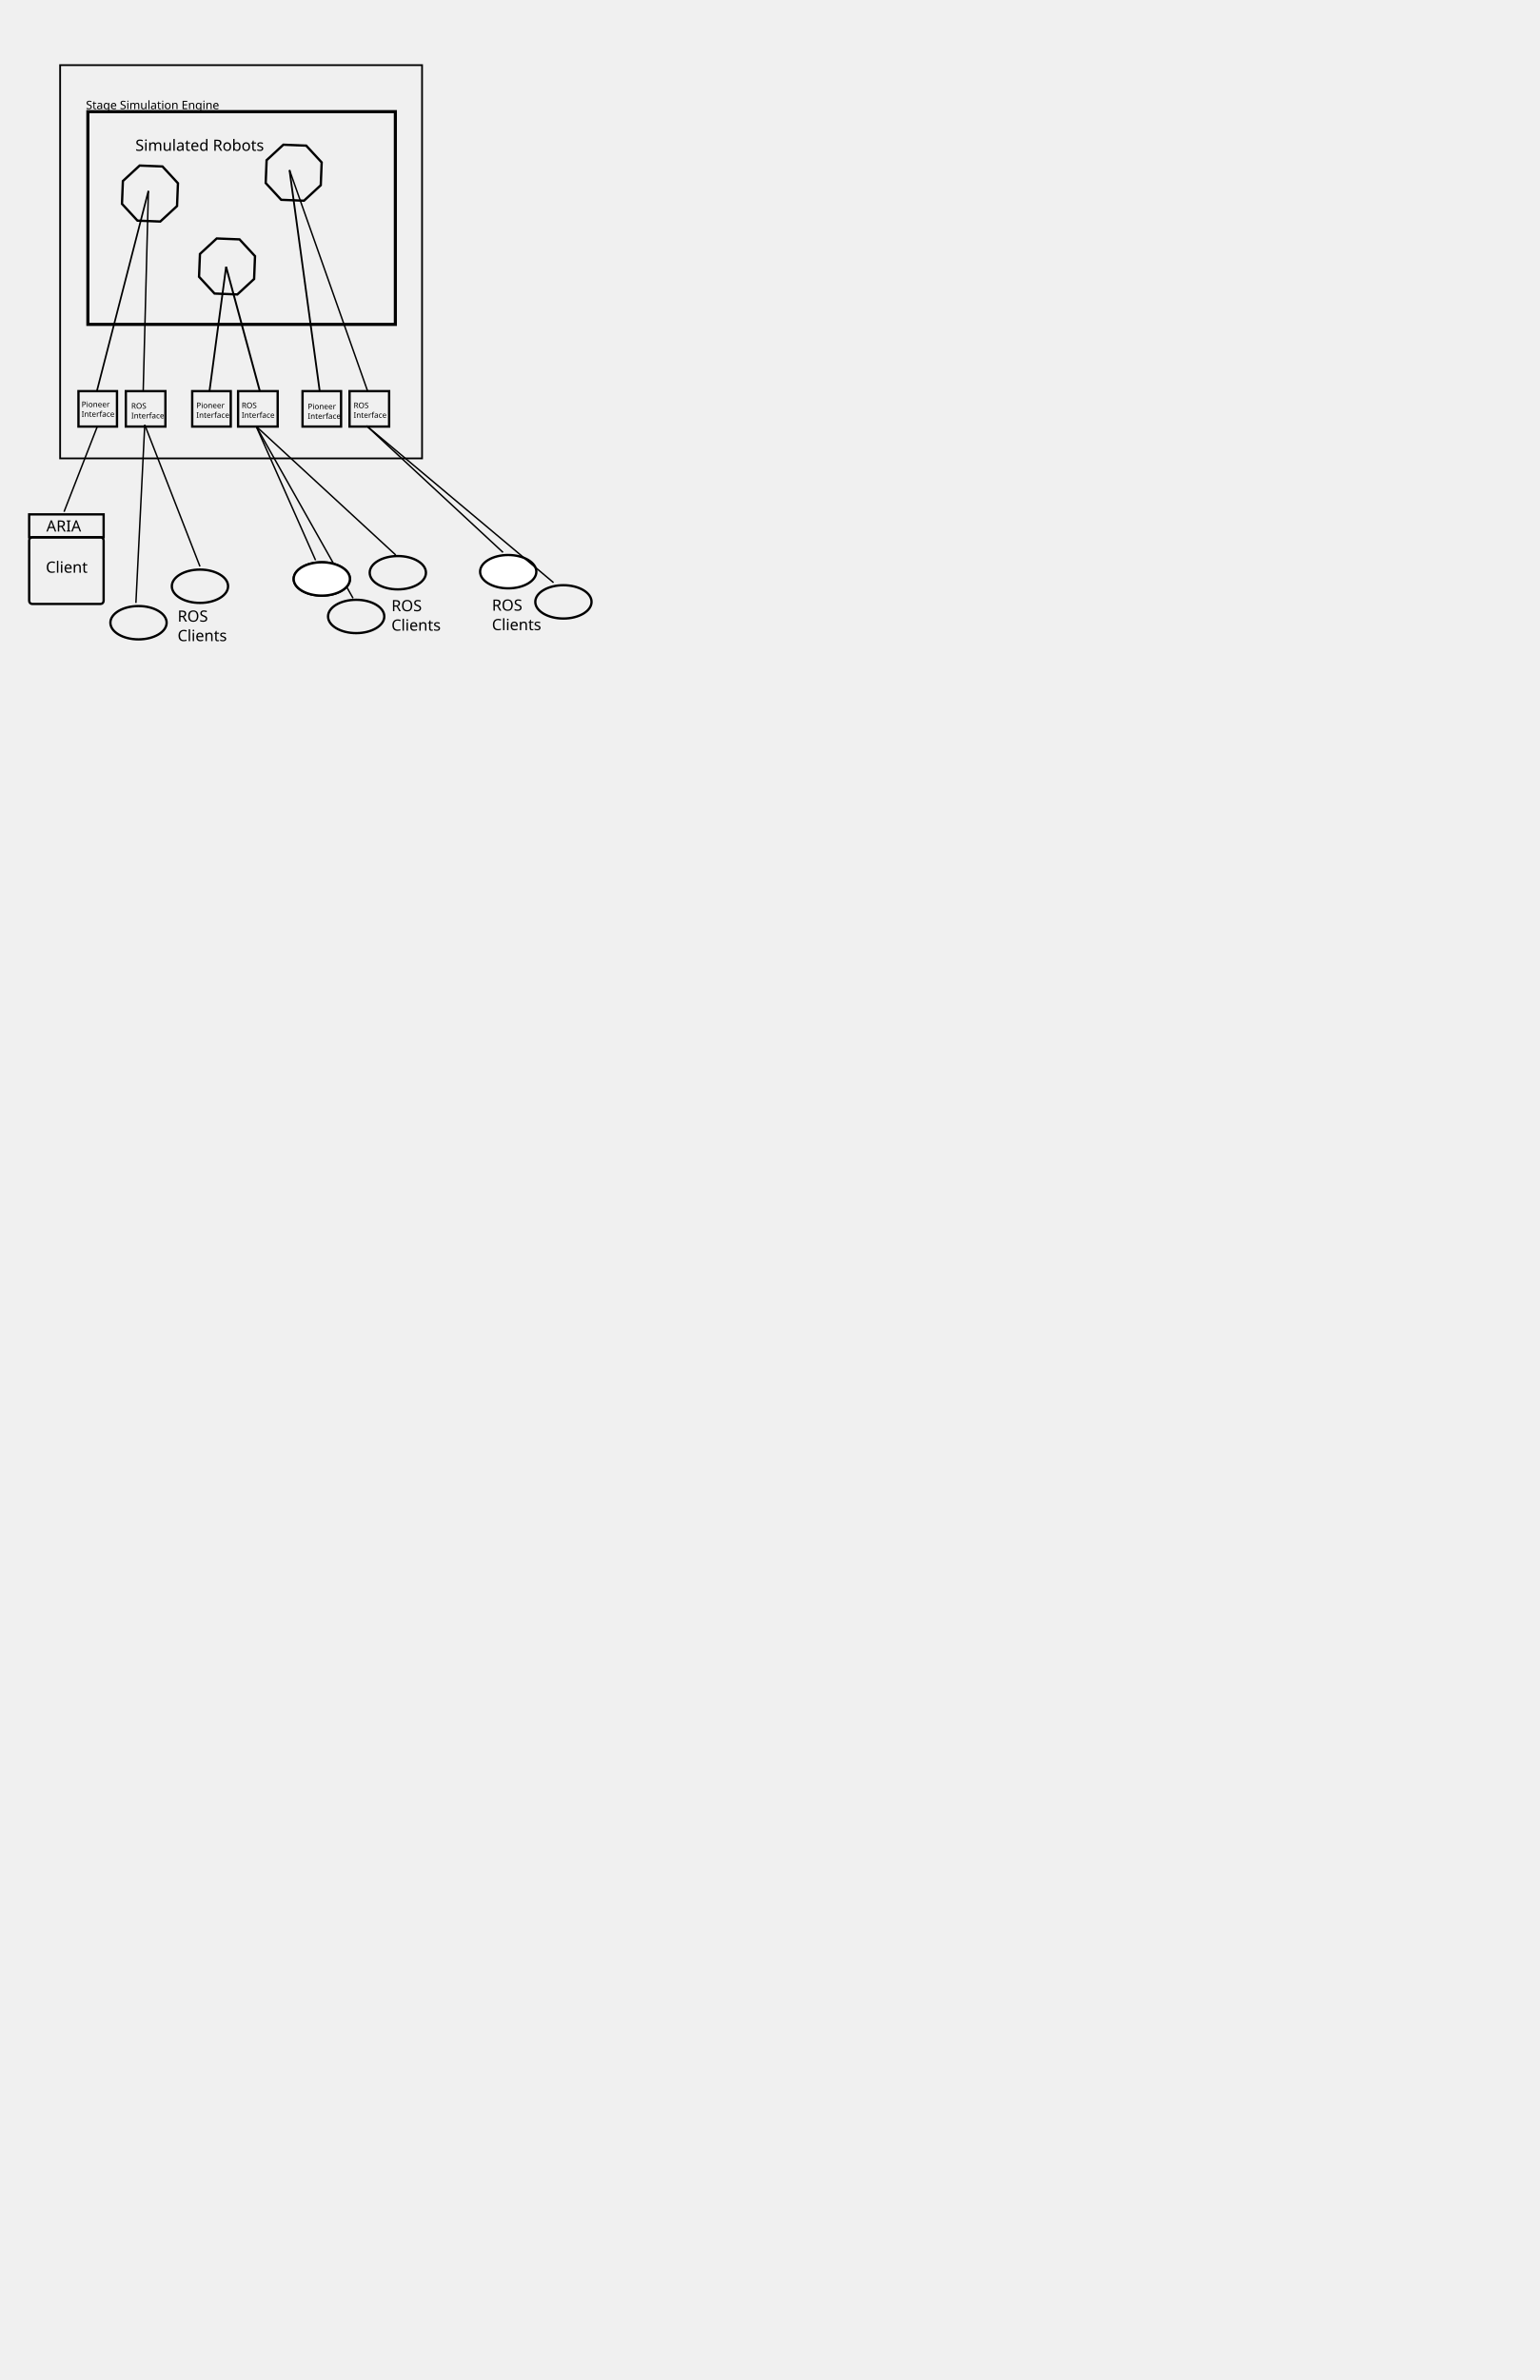
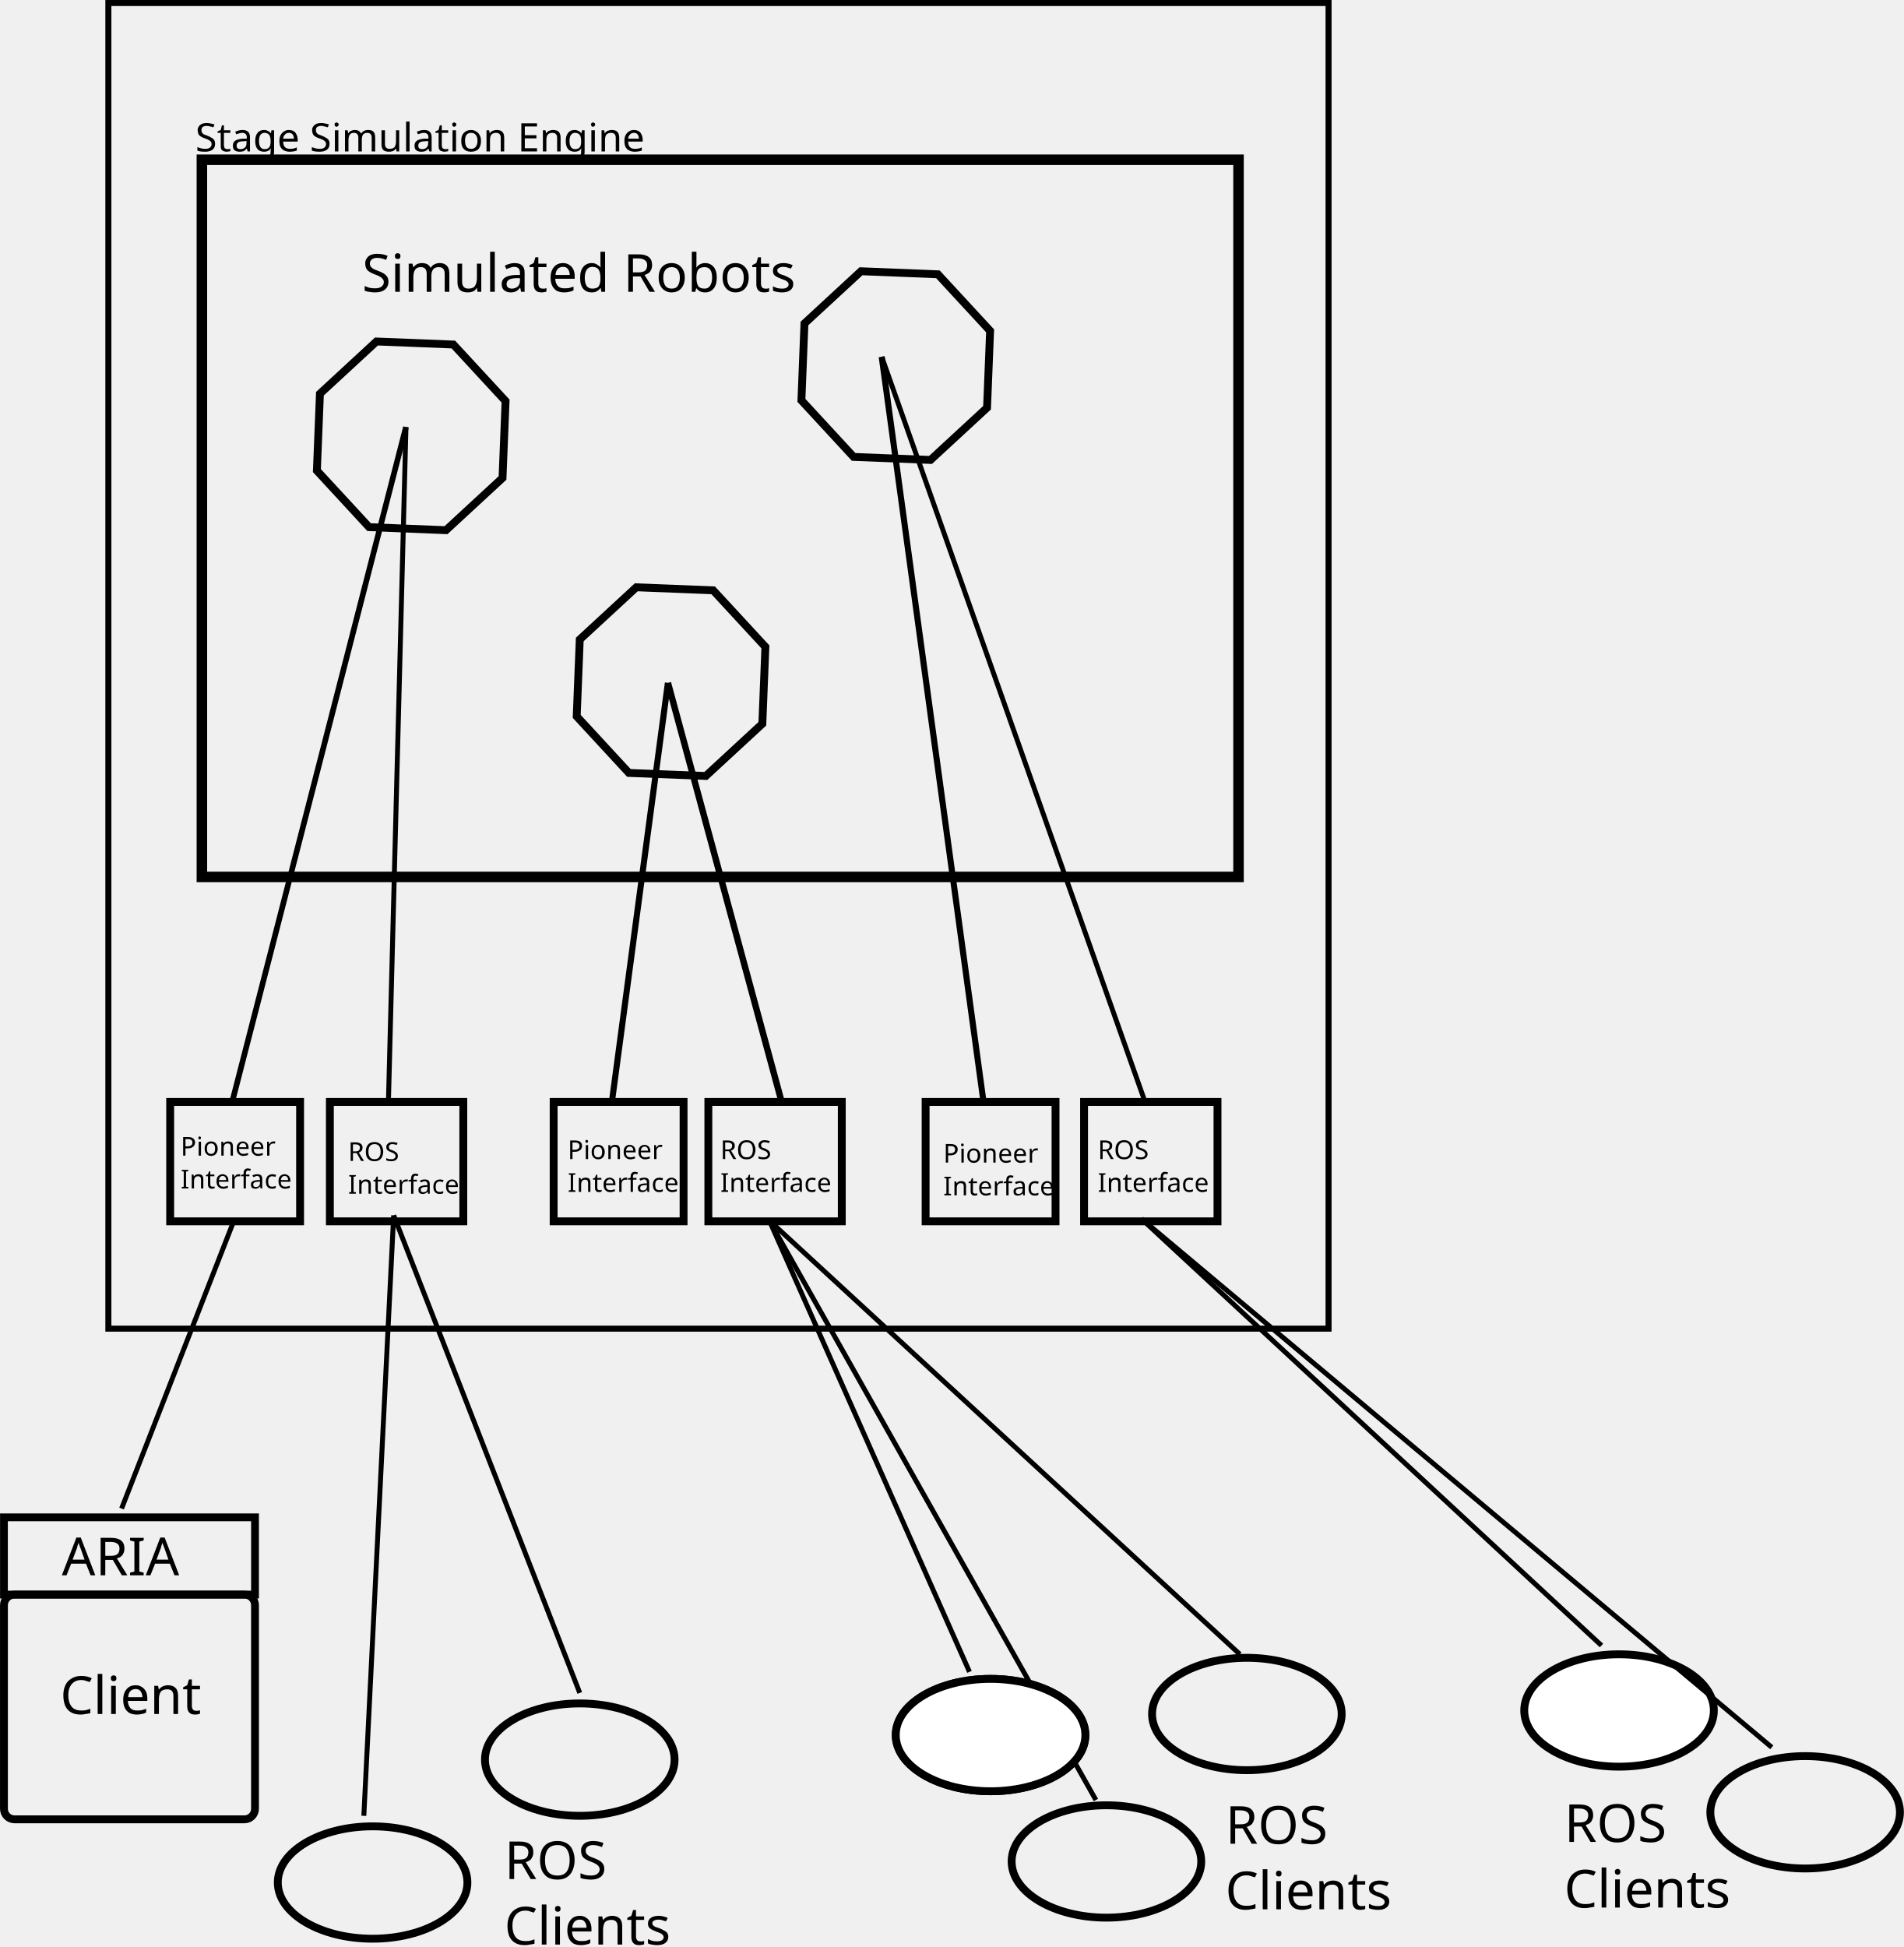
- <svg xmlns="http://www.w3.org/2000/svg" width="11in" height="17in" viewBox="0 0 279.4 431.8" version="1.1" id="svg8">
+ <svg xmlns="http://www.w3.org/2000/svg" width="4.035in" height="4.126in" viewBox="0 0 102.477 104.79" version="1.1" id="svg8">
  <defs id="defs2" />
-   <g id="layer1" transform="translate(0,134.8)">
+   <g id="layer1" transform="translate(-5.079995,123.1432)">
    <rect style="opacity:1;fill:none;stroke:#000000;stroke-width:0.324;stroke-miterlimit:4;stroke-dasharray:none;stroke-opacity:1" id="rect10" width="65.678" height="71.347" x="10.912" y="-122.981" />
    <rect style="opacity:1;fill:none;stroke:#000000;stroke-width:0.566;stroke-miterlimit:4;stroke-dasharray:none;stroke-opacity:1" id="rect4520" width="55.798" height="38.6" x="15.946" y="-114.545" />
    <path style="opacity:1;fill:none;stroke:#000000;stroke-width:0.423;stroke-miterlimit:4;stroke-dasharray:none;stroke-opacity:1" id="path4522-3" d="m 58.208,-101.198 -3.043,2.81 -4.139,-0.164 -2.81,-3.043 0.164,-4.139 3.043,-2.81 4.139,0.164 2.81,3.043 z" />
    <path style="opacity:1;fill:none;stroke:#000000;stroke-width:0.423;stroke-miterlimit:4;stroke-dasharray:none;stroke-opacity:1" id="path4522-6" d="m 32.128,-97.418 -3.043,2.81 -4.139,-0.164 -2.81,-3.043 0.164,-4.139 3.043,-2.81 4.139,0.164 2.81,3.043 z" />
    <path style="opacity:1;fill:none;stroke:#000000;stroke-width:0.423;stroke-miterlimit:4;stroke-dasharray:none;stroke-opacity:1" id="path4522-35" d="m 46.113,-84.189 -3.043,2.81 -4.139,-0.164 -2.81,-3.043 0.164,-4.139 3.043,-2.81 4.139,0.164 2.81,3.043 z" />
    <rect style="opacity:1;fill:none;stroke:#000000;stroke-width:0.423;stroke-miterlimit:4;stroke-dasharray:none;stroke-opacity:1" id="rect4582" width="6.993" height="6.426" x="14.239" y="-63.835">
      </rect>
    <rect style="opacity:1;fill:none;stroke:#000000;stroke-width:0.423;stroke-miterlimit:4;stroke-dasharray:none;stroke-opacity:1" id="rect4584" width="7.182" height="6.426" x="22.835" y="-63.835" />
    <rect style="opacity:1;fill:none;stroke:#000000;stroke-width:0.423;stroke-miterlimit:4;stroke-dasharray:none;stroke-opacity:1" id="rect4582-9-2" width="6.993" height="6.426" x="34.88" y="-63.835" />
    <rect style="opacity:1;fill:none;stroke:#000000;stroke-width:0.423;stroke-miterlimit:4;stroke-dasharray:none;stroke-opacity:1" id="rect4584-1-7" width="7.182" height="6.426" x="43.207" y="-63.835" />
    <rect style="opacity:1;fill:none;stroke:#000000;stroke-width:0.423;stroke-miterlimit:4;stroke-dasharray:none;stroke-opacity:1" id="rect4582-9-2-0" width="6.993" height="6.426" x="54.901" y="-63.835" />
    <rect style="opacity:1;fill:none;stroke:#000000;stroke-width:0.423;stroke-miterlimit:4;stroke-dasharray:none;stroke-opacity:1" id="rect4584-1-7-9" width="7.182" height="6.426" x="63.43" y="-63.835" />
    <ellipse style="opacity:1;fill:none;stroke:#000000;stroke-width:0.423;stroke-miterlimit:4;stroke-dasharray:none;stroke-opacity:1" id="path4667" cx="36.286" cy="-28.438" rx="5.103" ry="3.024" />
    <ellipse style="opacity:1;fill:none;stroke:#000000;stroke-width:0.423;stroke-miterlimit:4;stroke-dasharray:none;stroke-opacity:1" id="path4667-3" cx="25.135" cy="-21.823" rx="5.103" ry="3.024" />
-     <ellipse style="opacity:1;fill:#ffffff;stroke:#000000;stroke-width:0.423;stroke-miterlimit:4;stroke-dasharray:none;stroke-opacity:1;fill-opacity:1" id="path4667-6" cx="92.226" cy="-31.083" rx="5.103" ry="3.024" />
+     <ellipse style="opacity:1;fill:#ffffff;fill-opacity:1;stroke:#000000;stroke-width:0.423;stroke-miterlimit:4;stroke-dasharray:none;stroke-opacity:1" id="path4667-6" cx="92.226" cy="-31.083" rx="5.103" ry="3.024" />
    <ellipse style="opacity:1;fill:none;stroke:#000000;stroke-width:0.423;stroke-miterlimit:4;stroke-dasharray:none;stroke-opacity:1" id="path4667-0" cx="102.243" cy="-25.603" rx="5.103" ry="3.024" />
    <ellipse style="opacity:1;fill:none;stroke:#000000;stroke-width:0.423;stroke-miterlimit:4;stroke-dasharray:none;stroke-opacity:1" id="path4667-62" cx="58.397" cy="-29.76" rx="5.103" ry="3.024" />
    <ellipse style="opacity:1;fill:none;stroke:#000000;stroke-width:0.423;stroke-miterlimit:4;stroke-dasharray:none;stroke-opacity:1" id="path4667-61" cx="64.634" cy="-22.957" rx="5.103" ry="3.024" />
    <ellipse style="opacity:1;fill:none;stroke:#000000;stroke-width:0.423;stroke-miterlimit:4;stroke-dasharray:none;stroke-opacity:1" id="path4667-8" cx="72.193" cy="-30.894" rx="5.103" ry="3.024" />
    <rect style="opacity:1;fill:none;stroke:#000000;stroke-width:0.419;stroke-miterlimit:4;stroke-dasharray:none;stroke-opacity:1" id="rect4728" width="13.513" height="4.158" x="5.292" y="-41.478" />
    <rect style="opacity:1;fill:none;stroke:#000000;stroke-width:0.423;stroke-miterlimit:4;stroke-dasharray:none;stroke-opacity:1" id="rect4728-9" width="13.513" height="12.095" x="5.292" y="-37.32" ry="0.567" />
    <path style="fill:none;fill-rule:evenodd;stroke:#000000;stroke-width:0.304px;stroke-linecap:butt;stroke-linejoin:miter;stroke-opacity:1" d="m 26.931,-100.158 -9.355,36.323" id="path4745" />
    <path style="fill:none;fill-rule:evenodd;stroke:#000000;stroke-width:0.265px;stroke-linecap:butt;stroke-linejoin:miter;stroke-opacity:1" d="m 26.931,-100.158 -0.945,36.323" id="path4747" />
    <path style="fill:none;fill-rule:evenodd;stroke:#000000;stroke-width:0.328px;stroke-linecap:butt;stroke-linejoin:miter;stroke-opacity:1" d="m 41.031,-86.392 -3.016,22.553" id="path4749" />
    <path style="fill:none;fill-rule:evenodd;stroke:#000000;stroke-width:0.345px;stroke-linecap:butt;stroke-linejoin:miter;stroke-opacity:1" d="m 41.031,-86.392 6.121,22.557" id="path4751" />
    <path style="fill:none;fill-rule:evenodd;stroke:#000000;stroke-width:0.328px;stroke-linecap:butt;stroke-linejoin:miter;stroke-opacity:1" d="m 52.539,-103.938 5.479,40.104" id="path4753" />
    <path style="fill:none;fill-rule:evenodd;stroke:#000000;stroke-width:0.265px;stroke-linecap:butt;stroke-linejoin:miter;stroke-opacity:1" d="m 52.539,-103.938 14.174,40.103" id="path4755" />
    <text xml:space="preserve" style="font-style:normal;font-weight:normal;font-size:10.583px;line-height:1.25;font-family:sans-serif;letter-spacing:0px;word-spacing:0px;fill:#000000;fill-opacity:1;stroke:none;stroke-width:0.265" x="24.568" y="-107.435" id="text4759">
      <tspan id="tspan4757" x="24.568" y="-107.435" style="font-style:normal;font-variant:normal;font-weight:normal;font-stretch:normal;font-size:2.822px;font-family:'Gorton Digital';-inkscape-font-specification:'Gorton Digital, Normal';font-variant-ligatures:normal;font-variant-caps:normal;font-variant-numeric:normal;font-feature-settings:normal;text-align:start;writing-mode:lr-tb;text-anchor:start;stroke-width:0.265">Simulated Robots</tspan>
    </text>
    <text xml:space="preserve" style="font-style:normal;font-variant:normal;font-weight:normal;font-stretch:normal;font-size:1.411px;line-height:1.25;font-family:'Gorton Digital';-inkscape-font-specification:'Gorton Digital, Normal';font-variant-ligatures:normal;font-variant-caps:normal;font-variant-numeric:normal;font-feature-settings:normal;text-align:start;letter-spacing:0px;word-spacing:0px;writing-mode:lr-tb;text-anchor:start;fill:#000000;fill-opacity:1;stroke:none;stroke-width:0.265" x="14.798" y="-60.943" id="text4765">
      <tspan x="14.798" y="-60.943" style="font-style:normal;font-variant:normal;font-weight:normal;font-stretch:normal;font-size:1.411px;font-family:'Gorton Digital';-inkscape-font-specification:'Gorton Digital, Normal';font-variant-ligatures:normal;font-variant-caps:normal;font-variant-numeric:normal;font-feature-settings:normal;text-align:start;writing-mode:lr-tb;text-anchor:start;stroke-width:0.265" id="tspan4775">Pioneer </tspan>
      <tspan x="14.798" y="-59.18" style="font-style:normal;font-variant:normal;font-weight:normal;font-stretch:normal;font-size:1.411px;font-family:'Gorton Digital';-inkscape-font-specification:'Gorton Digital, Normal';font-variant-ligatures:normal;font-variant-caps:normal;font-variant-numeric:normal;font-feature-settings:normal;text-align:start;writing-mode:lr-tb;text-anchor:start;stroke-width:0.265" id="tspan4779">Interface</tspan>
    </text>
    <text xml:space="preserve" style="font-style:normal;font-variant:normal;font-weight:normal;font-stretch:normal;font-size:1.411px;line-height:1.25;font-family:'Gorton Digital';-inkscape-font-specification:'Gorton Digital, Normal';font-variant-ligatures:normal;font-variant-caps:normal;font-variant-numeric:normal;font-feature-settings:normal;text-align:start;letter-spacing:0px;word-spacing:0px;writing-mode:lr-tb;text-anchor:start;fill:#000000;fill-opacity:1;stroke:none;stroke-width:0.265" x="55.849" y="-60.57" id="text4765-7">
      <tspan x="55.849" y="-60.57" style="font-style:normal;font-variant:normal;font-weight:normal;font-stretch:normal;font-size:1.411px;font-family:'Gorton Digital';-inkscape-font-specification:'Gorton Digital, Normal';font-variant-ligatures:normal;font-variant-caps:normal;font-variant-numeric:normal;font-feature-settings:normal;text-align:start;writing-mode:lr-tb;text-anchor:start;stroke-width:0.265" id="tspan4775-7">Pioneer </tspan>
      <tspan x="55.849" y="-58.806" style="font-style:normal;font-variant:normal;font-weight:normal;font-stretch:normal;font-size:1.411px;font-family:'Gorton Digital';-inkscape-font-specification:'Gorton Digital, Normal';font-variant-ligatures:normal;font-variant-caps:normal;font-variant-numeric:normal;font-feature-settings:normal;text-align:start;writing-mode:lr-tb;text-anchor:start;stroke-width:0.265" id="tspan4779-0">Interface</tspan>
    </text>
    <text xml:space="preserve" style="font-style:normal;font-variant:normal;font-weight:normal;font-stretch:normal;font-size:1.411px;line-height:1.25;font-family:'Gorton Digital';-inkscape-font-specification:'Gorton Digital, Normal';font-variant-ligatures:normal;font-variant-caps:normal;font-variant-numeric:normal;font-feature-settings:normal;text-align:start;letter-spacing:0px;word-spacing:0px;writing-mode:lr-tb;text-anchor:start;fill:#000000;fill-opacity:1;stroke:none;stroke-width:0.265" x="35.627" y="-60.759" id="text4765-4">
      <tspan x="35.627" y="-60.759" style="font-style:normal;font-variant:normal;font-weight:normal;font-stretch:normal;font-size:1.411px;font-family:'Gorton Digital';-inkscape-font-specification:'Gorton Digital, Normal';font-variant-ligatures:normal;font-variant-caps:normal;font-variant-numeric:normal;font-feature-settings:normal;text-align:start;writing-mode:lr-tb;text-anchor:start;stroke-width:0.265" id="tspan4775-5">Pioneer </tspan>
      <tspan x="35.627" y="-58.995" style="font-style:normal;font-variant:normal;font-weight:normal;font-stretch:normal;font-size:1.411px;font-family:'Gorton Digital';-inkscape-font-specification:'Gorton Digital, Normal';font-variant-ligatures:normal;font-variant-caps:normal;font-variant-numeric:normal;font-feature-settings:normal;text-align:start;writing-mode:lr-tb;text-anchor:start;stroke-width:0.265" id="tspan4779-3">Interface</tspan>
    </text>
    <text xml:space="preserve" style="font-style:normal;font-variant:normal;font-weight:normal;font-stretch:normal;font-size:1.411px;line-height:1.25;font-family:'Gorton Digital';-inkscape-font-specification:'Gorton Digital, Normal';font-variant-ligatures:normal;font-variant-caps:normal;font-variant-numeric:normal;font-feature-settings:normal;text-align:start;letter-spacing:0px;word-spacing:0px;writing-mode:lr-tb;text-anchor:start;fill:#000000;fill-opacity:1;stroke:none;stroke-width:0.265" x="23.812" y="-60.66" id="text4814">
      <tspan x="23.812" y="-60.66" style="font-style:normal;font-variant:normal;font-weight:normal;font-stretch:normal;font-size:1.411px;font-family:'Gorton Digital';-inkscape-font-specification:'Gorton Digital, Normal';font-variant-ligatures:normal;font-variant-caps:normal;font-variant-numeric:normal;font-feature-settings:normal;text-align:start;writing-mode:lr-tb;text-anchor:start;stroke-width:0.265" id="tspan4816">ROS</tspan>
      <tspan x="23.812" y="-58.896" style="font-style:normal;font-variant:normal;font-weight:normal;font-stretch:normal;font-size:1.411px;font-family:'Gorton Digital';-inkscape-font-specification:'Gorton Digital, Normal';font-variant-ligatures:normal;font-variant-caps:normal;font-variant-numeric:normal;font-feature-settings:normal;text-align:start;writing-mode:lr-tb;text-anchor:start;stroke-width:0.265" id="tspan4820">Interface</tspan>
    </text>
    <text xml:space="preserve" style="font-style:normal;font-variant:normal;font-weight:normal;font-stretch:normal;font-size:1.411px;line-height:1.25;font-family:'Gorton Digital';-inkscape-font-specification:'Gorton Digital, Normal';font-variant-ligatures:normal;font-variant-caps:normal;font-variant-numeric:normal;font-feature-settings:normal;text-align:start;letter-spacing:0px;word-spacing:0px;writing-mode:lr-tb;text-anchor:start;fill:#000000;fill-opacity:1;stroke:none;stroke-width:0.265" x="43.848" y="-60.759" id="text4814-9">
      <tspan x="43.848" y="-60.759" style="font-style:normal;font-variant:normal;font-weight:normal;font-stretch:normal;font-size:1.411px;font-family:'Gorton Digital';-inkscape-font-specification:'Gorton Digital, Normal';font-variant-ligatures:normal;font-variant-caps:normal;font-variant-numeric:normal;font-feature-settings:normal;text-align:start;writing-mode:lr-tb;text-anchor:start;stroke-width:0.265" id="tspan4816-7">ROS</tspan>
      <tspan x="43.848" y="-58.995" style="font-style:normal;font-variant:normal;font-weight:normal;font-stretch:normal;font-size:1.411px;font-family:'Gorton Digital';-inkscape-font-specification:'Gorton Digital, Normal';font-variant-ligatures:normal;font-variant-caps:normal;font-variant-numeric:normal;font-feature-settings:normal;text-align:start;writing-mode:lr-tb;text-anchor:start;stroke-width:0.265" id="tspan4820-6">Interface</tspan>
    </text>
    <text xml:space="preserve" style="font-style:normal;font-variant:normal;font-weight:normal;font-stretch:normal;font-size:1.411px;line-height:1.25;font-family:'Gorton Digital';-inkscape-font-specification:'Gorton Digital, Normal';font-variant-ligatures:normal;font-variant-caps:normal;font-variant-numeric:normal;font-feature-settings:normal;text-align:start;letter-spacing:0px;word-spacing:0px;writing-mode:lr-tb;text-anchor:start;fill:#000000;fill-opacity:1;stroke:none;stroke-width:0.265" x="64.164" y="-60.759" id="text4814-5">
      <tspan x="64.164" y="-60.759" style="font-style:normal;font-variant:normal;font-weight:normal;font-stretch:normal;font-size:1.411px;font-family:'Gorton Digital';-inkscape-font-specification:'Gorton Digital, Normal';font-variant-ligatures:normal;font-variant-caps:normal;font-variant-numeric:normal;font-feature-settings:normal;text-align:start;writing-mode:lr-tb;text-anchor:start;stroke-width:0.265" id="tspan4816-0">ROS</tspan>
      <tspan x="64.164" y="-58.995" style="font-style:normal;font-variant:normal;font-weight:normal;font-stretch:normal;font-size:1.411px;font-family:'Gorton Digital';-inkscape-font-specification:'Gorton Digital, Normal';font-variant-ligatures:normal;font-variant-caps:normal;font-variant-numeric:normal;font-feature-settings:normal;text-align:start;writing-mode:lr-tb;text-anchor:start;stroke-width:0.265" id="tspan4820-69">Interface</tspan>
    </text>
    <text xml:space="preserve" style="font-style:normal;font-variant:normal;font-weight:normal;font-stretch:normal;font-size:2.822px;line-height:1.25;font-family:'Gorton Digital';-inkscape-font-specification:'Gorton Digital, Normal';font-variant-ligatures:normal;font-variant-caps:normal;font-variant-numeric:normal;font-feature-settings:normal;text-align:start;letter-spacing:0px;word-spacing:0px;writing-mode:lr-tb;text-anchor:start;fill:#000000;fill-opacity:1;stroke:none;stroke-width:0.265" x="15.592" y="-114.994" id="text4859">
      <tspan id="tspan4857" x="15.592" y="-114.994" style="font-style:normal;font-variant:normal;font-weight:normal;font-stretch:normal;font-size:2.117px;font-family:'Gorton Digital';-inkscape-font-specification:'Gorton Digital, Normal';font-variant-ligatures:normal;font-variant-caps:normal;font-variant-numeric:normal;font-feature-settings:normal;text-align:start;writing-mode:lr-tb;text-anchor:start;stroke-width:0.265">Stage Simulation Engine</tspan>
    </text>
    <text xml:space="preserve" style="font-style:normal;font-variant:normal;font-weight:normal;font-stretch:normal;font-size:2.822px;line-height:1.25;font-family:'Gorton Digital';-inkscape-font-specification:'Gorton Digital, Normal';font-variant-ligatures:normal;font-variant-caps:normal;font-variant-numeric:normal;font-feature-settings:normal;text-align:start;letter-spacing:0px;word-spacing:0px;writing-mode:lr-tb;text-anchor:start;fill:#000000;fill-opacity:1;stroke:none;stroke-width:0.265" x="32.222" y="-22.012" id="text4863">
      <tspan id="tspan4861" x="32.222" y="-22.012" style="stroke-width:0.265">ROS</tspan>
      <tspan x="32.222" y="-18.484" style="stroke-width:0.265" id="tspan4865">Clients</tspan>
    </text>
    <text xml:space="preserve" style="font-style:normal;font-variant:normal;font-weight:normal;font-stretch:normal;font-size:2.822px;line-height:1.25;font-family:'Gorton Digital';-inkscape-font-specification:'Gorton Digital, Normal';font-variant-ligatures:normal;font-variant-caps:normal;font-variant-numeric:normal;font-feature-settings:normal;text-align:start;letter-spacing:0px;word-spacing:0px;writing-mode:lr-tb;text-anchor:start;fill:#000000;fill-opacity:1;stroke:none;stroke-width:0.265" x="8.41" y="-38.359" id="text4869">
      <tspan id="tspan4867" x="8.41" y="-38.359" style="stroke-width:0.265">ARIA</tspan>
    </text>
    <text xml:space="preserve" style="font-style:normal;font-variant:normal;font-weight:normal;font-stretch:normal;font-size:2.822px;line-height:1.25;font-family:'Gorton Digital';-inkscape-font-specification:'Gorton Digital, Normal';font-variant-ligatures:normal;font-variant-caps:normal;font-variant-numeric:normal;font-feature-settings:normal;text-align:start;letter-spacing:0px;word-spacing:0px;writing-mode:lr-tb;text-anchor:start;fill:#000000;fill-opacity:1;stroke:none;stroke-width:0.265" x="8.315" y="-30.894" id="text4873">
      <tspan id="tspan4871" x="8.315" y="-30.894" style="stroke-width:0.265">Client</tspan>
    </text>
    <text xml:space="preserve" style="font-style:normal;font-variant:normal;font-weight:normal;font-stretch:normal;font-size:2.822px;line-height:1.25;font-family:'Gorton Digital';-inkscape-font-specification:'Gorton Digital, Normal';font-variant-ligatures:normal;font-variant-caps:normal;font-variant-numeric:normal;font-feature-settings:normal;text-align:start;letter-spacing:0px;word-spacing:0px;writing-mode:lr-tb;text-anchor:start;fill:#000000;fill-opacity:1;stroke:none;stroke-width:0.265" x="89.27" y="-24.005" id="text4863-4">
      <tspan id="tspan4861-7" x="89.27" y="-24.005" style="stroke-width:0.265">ROS</tspan>
      <tspan x="89.27" y="-20.477" style="stroke-width:0.265" id="tspan4865-5">Clients</tspan>
    </text>
    <text xml:space="preserve" style="font-style:normal;font-variant:normal;font-weight:normal;font-stretch:normal;font-size:2.822px;line-height:1.25;font-family:'Gorton Digital';-inkscape-font-specification:'Gorton Digital, Normal';font-variant-ligatures:normal;font-variant-caps:normal;font-variant-numeric:normal;font-feature-settings:normal;text-align:start;letter-spacing:0px;word-spacing:0px;writing-mode:lr-tb;text-anchor:start;fill:#000000;fill-opacity:1;stroke:none;stroke-width:0.265" x="71.032" y="-23.91" id="text4863-6">
      <tspan id="tspan4861-5" x="71.032" y="-23.91" style="stroke-width:0.265">ROS</tspan>
      <tspan x="71.032" y="-20.382" style="stroke-width:0.265" id="tspan4865-7">Clients</tspan>
    </text>
    <path style="fill:none;fill-rule:evenodd;stroke:#000000;stroke-width:0.265px;stroke-linecap:butt;stroke-linejoin:miter;stroke-opacity:1" d="M 17.67,-57.447 11.623,-41.95" id="path4925" />
    <path style="fill:none;fill-rule:evenodd;stroke:#000000;stroke-width:0.265px;stroke-linecap:butt;stroke-linejoin:miter;stroke-opacity:1" d="m 24.663,-25.414 1.606,-32.317" id="path4927" />
    <path style="fill:none;fill-rule:evenodd;stroke:#000000;stroke-width:0.265px;stroke-linecap:butt;stroke-linejoin:miter;stroke-opacity:1" d="M 36.286,-32.028 26.269,-57.731" id="path4929" />
    <path style="fill:none;fill-rule:evenodd;stroke:#000000;stroke-width:0.265px;stroke-linecap:butt;stroke-linejoin:miter;stroke-opacity:1" d="M 57.263,-33.162 46.491,-57.447" id="path4931" />
    <path style="fill:none;fill-rule:evenodd;stroke:#000000;stroke-width:0.265px;stroke-linecap:butt;stroke-linejoin:miter;stroke-opacity:1" d="M 71.815,-34.107 46.491,-57.447" id="path4933" />
    <path style="fill:none;fill-rule:evenodd;stroke:#000000;stroke-width:0.265px;stroke-linecap:butt;stroke-linejoin:miter;stroke-opacity:1" d="M 64.067,-26.264 46.491,-57.447" id="path4935" />
    <path style="fill:none;fill-rule:evenodd;stroke:#000000;stroke-width:0.265px;stroke-linecap:butt;stroke-linejoin:miter;stroke-opacity:1" d="M 91.281,-34.58 66.524,-57.542" id="path4937" />
    <path style="fill:none;fill-rule:evenodd;stroke:#000000;stroke-width:0.265px;stroke-linecap:butt;stroke-linejoin:miter;stroke-opacity:1" d="M 100.447,-29.099 66.524,-57.542" id="path4939" />
-     <ellipse ry="3.024" rx="5.103" cy="-29.76" cx="58.397" id="ellipse4941" style="opacity:1;fill:#ffffff;stroke:#000000;stroke-width:0.423;stroke-miterlimit:4;stroke-dasharray:none;stroke-opacity:1;fill-opacity:1" />
+     <ellipse ry="3.024" rx="5.103" cy="-29.76" cx="58.397" id="ellipse4941" style="opacity:1;fill:#ffffff;fill-opacity:1;stroke:#000000;stroke-width:0.423;stroke-miterlimit:4;stroke-dasharray:none;stroke-opacity:1" />
  </g>
</svg>
